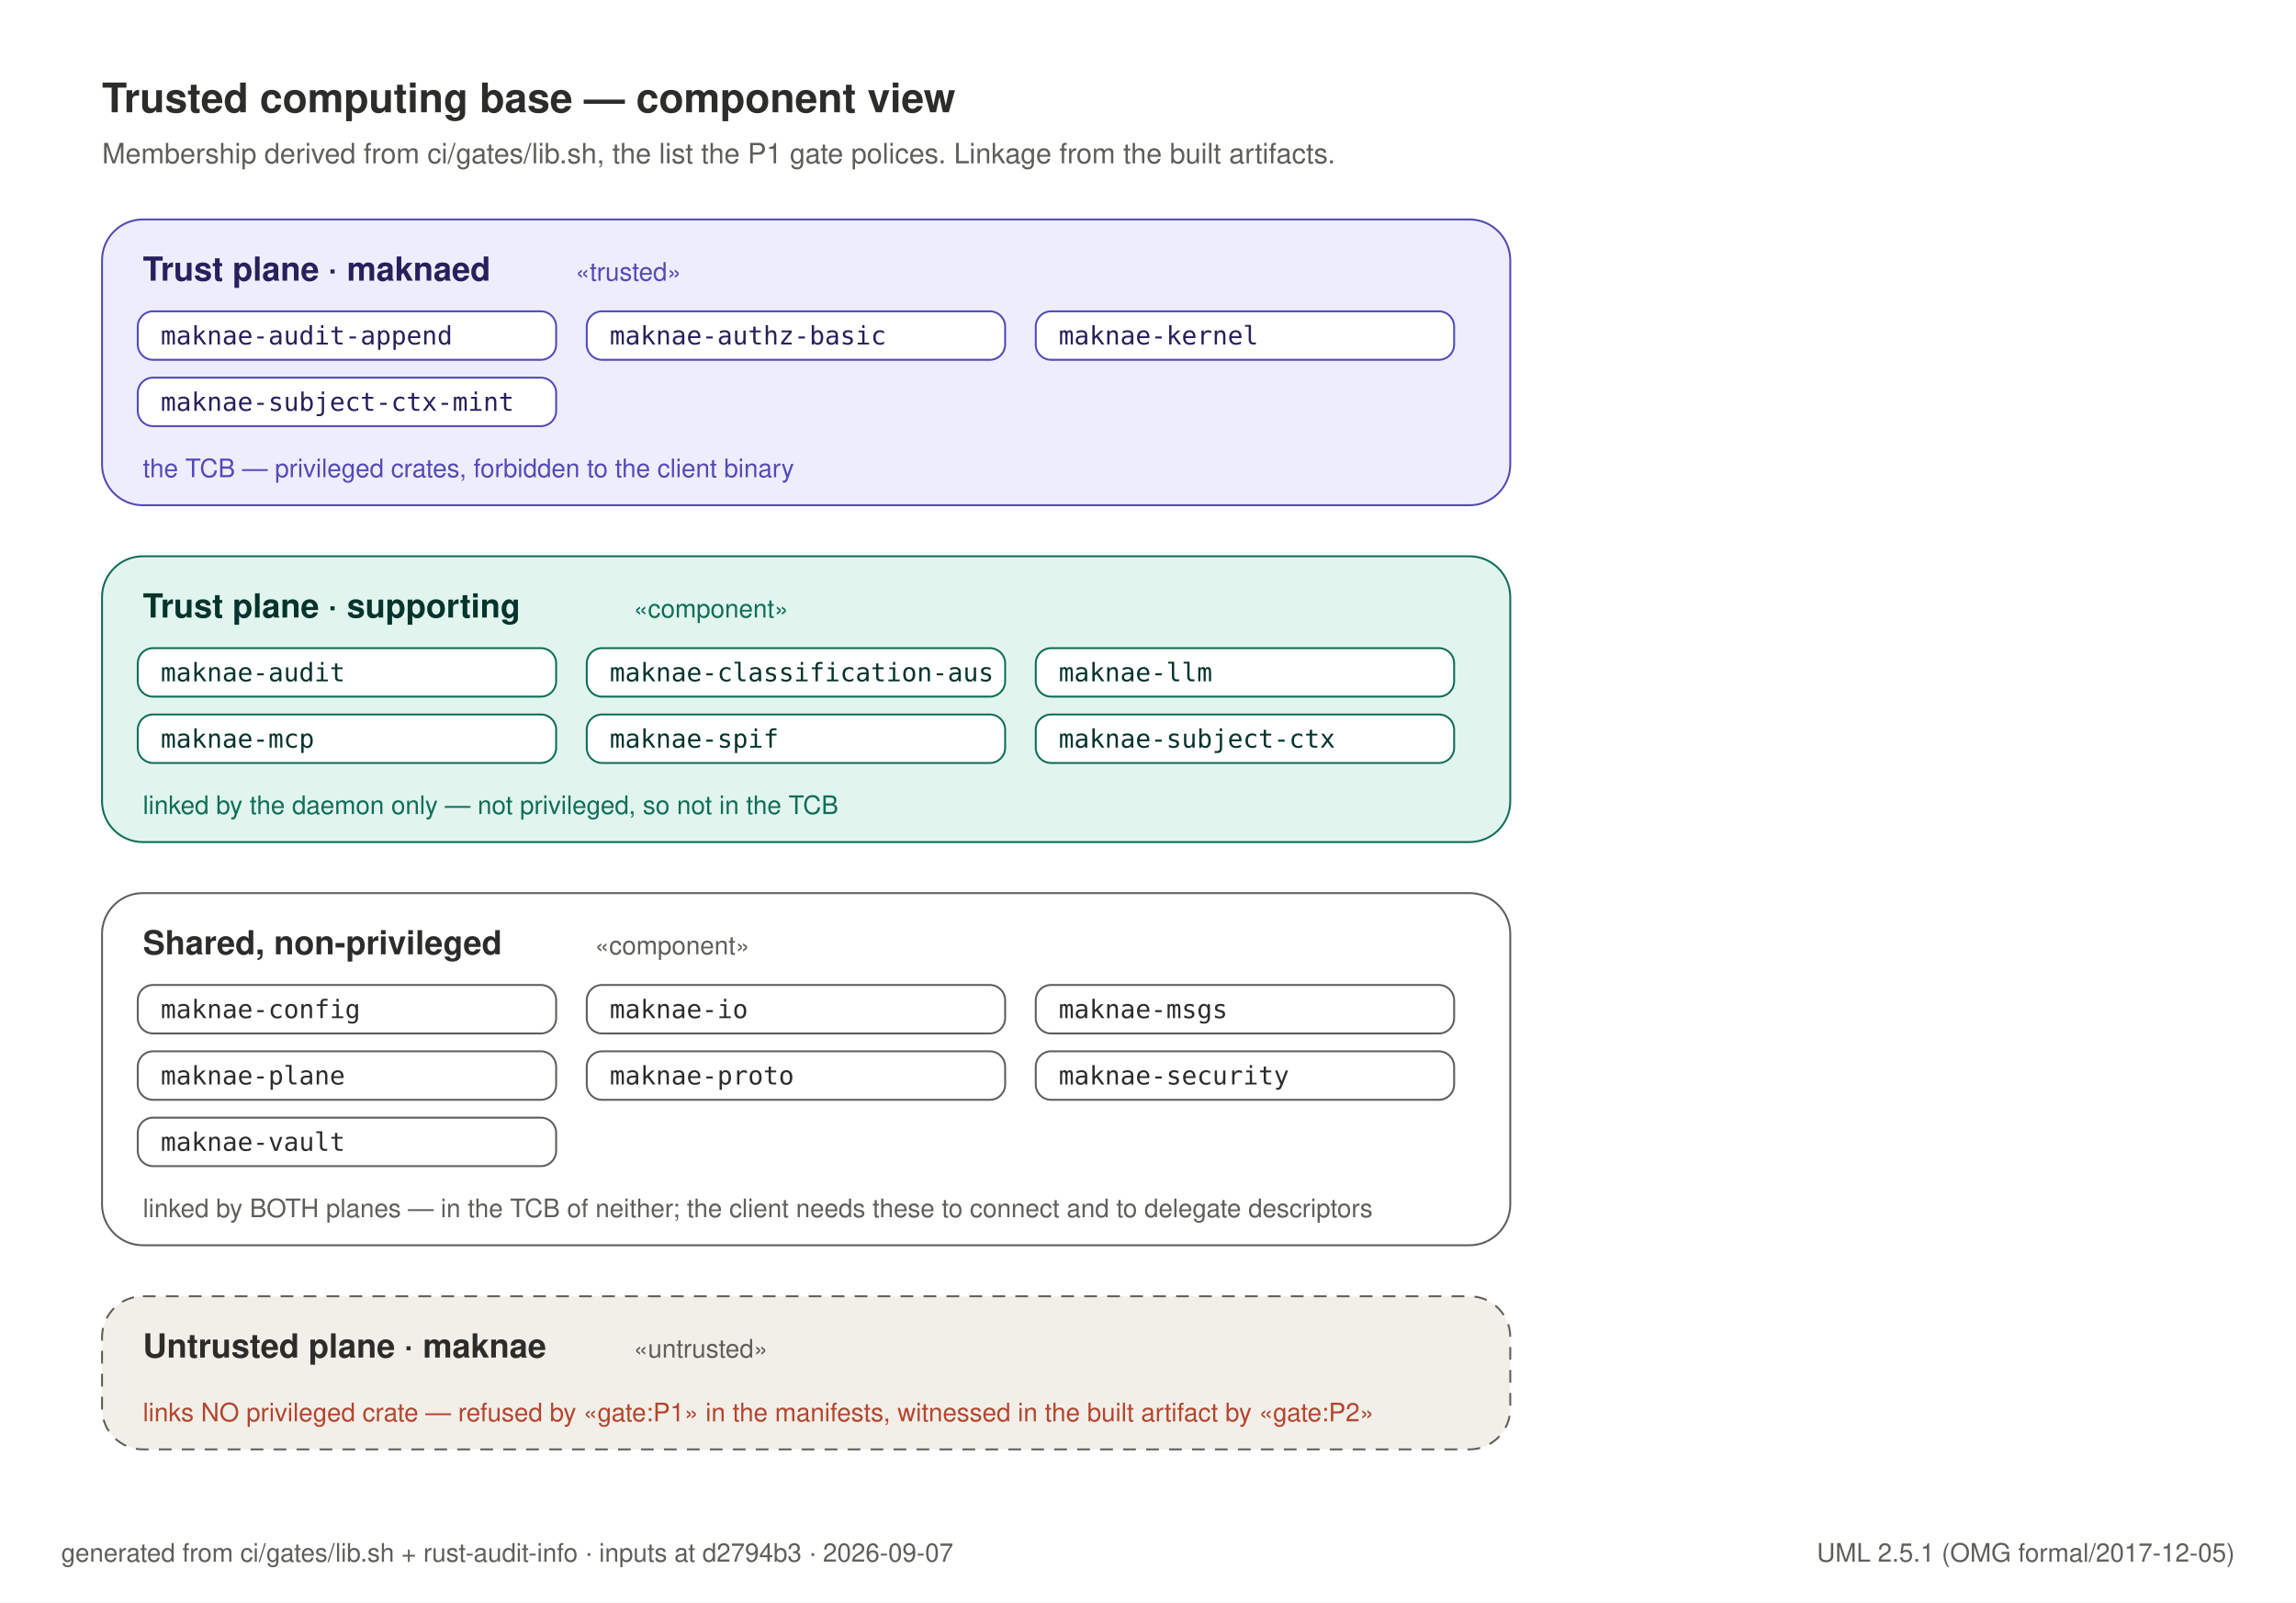
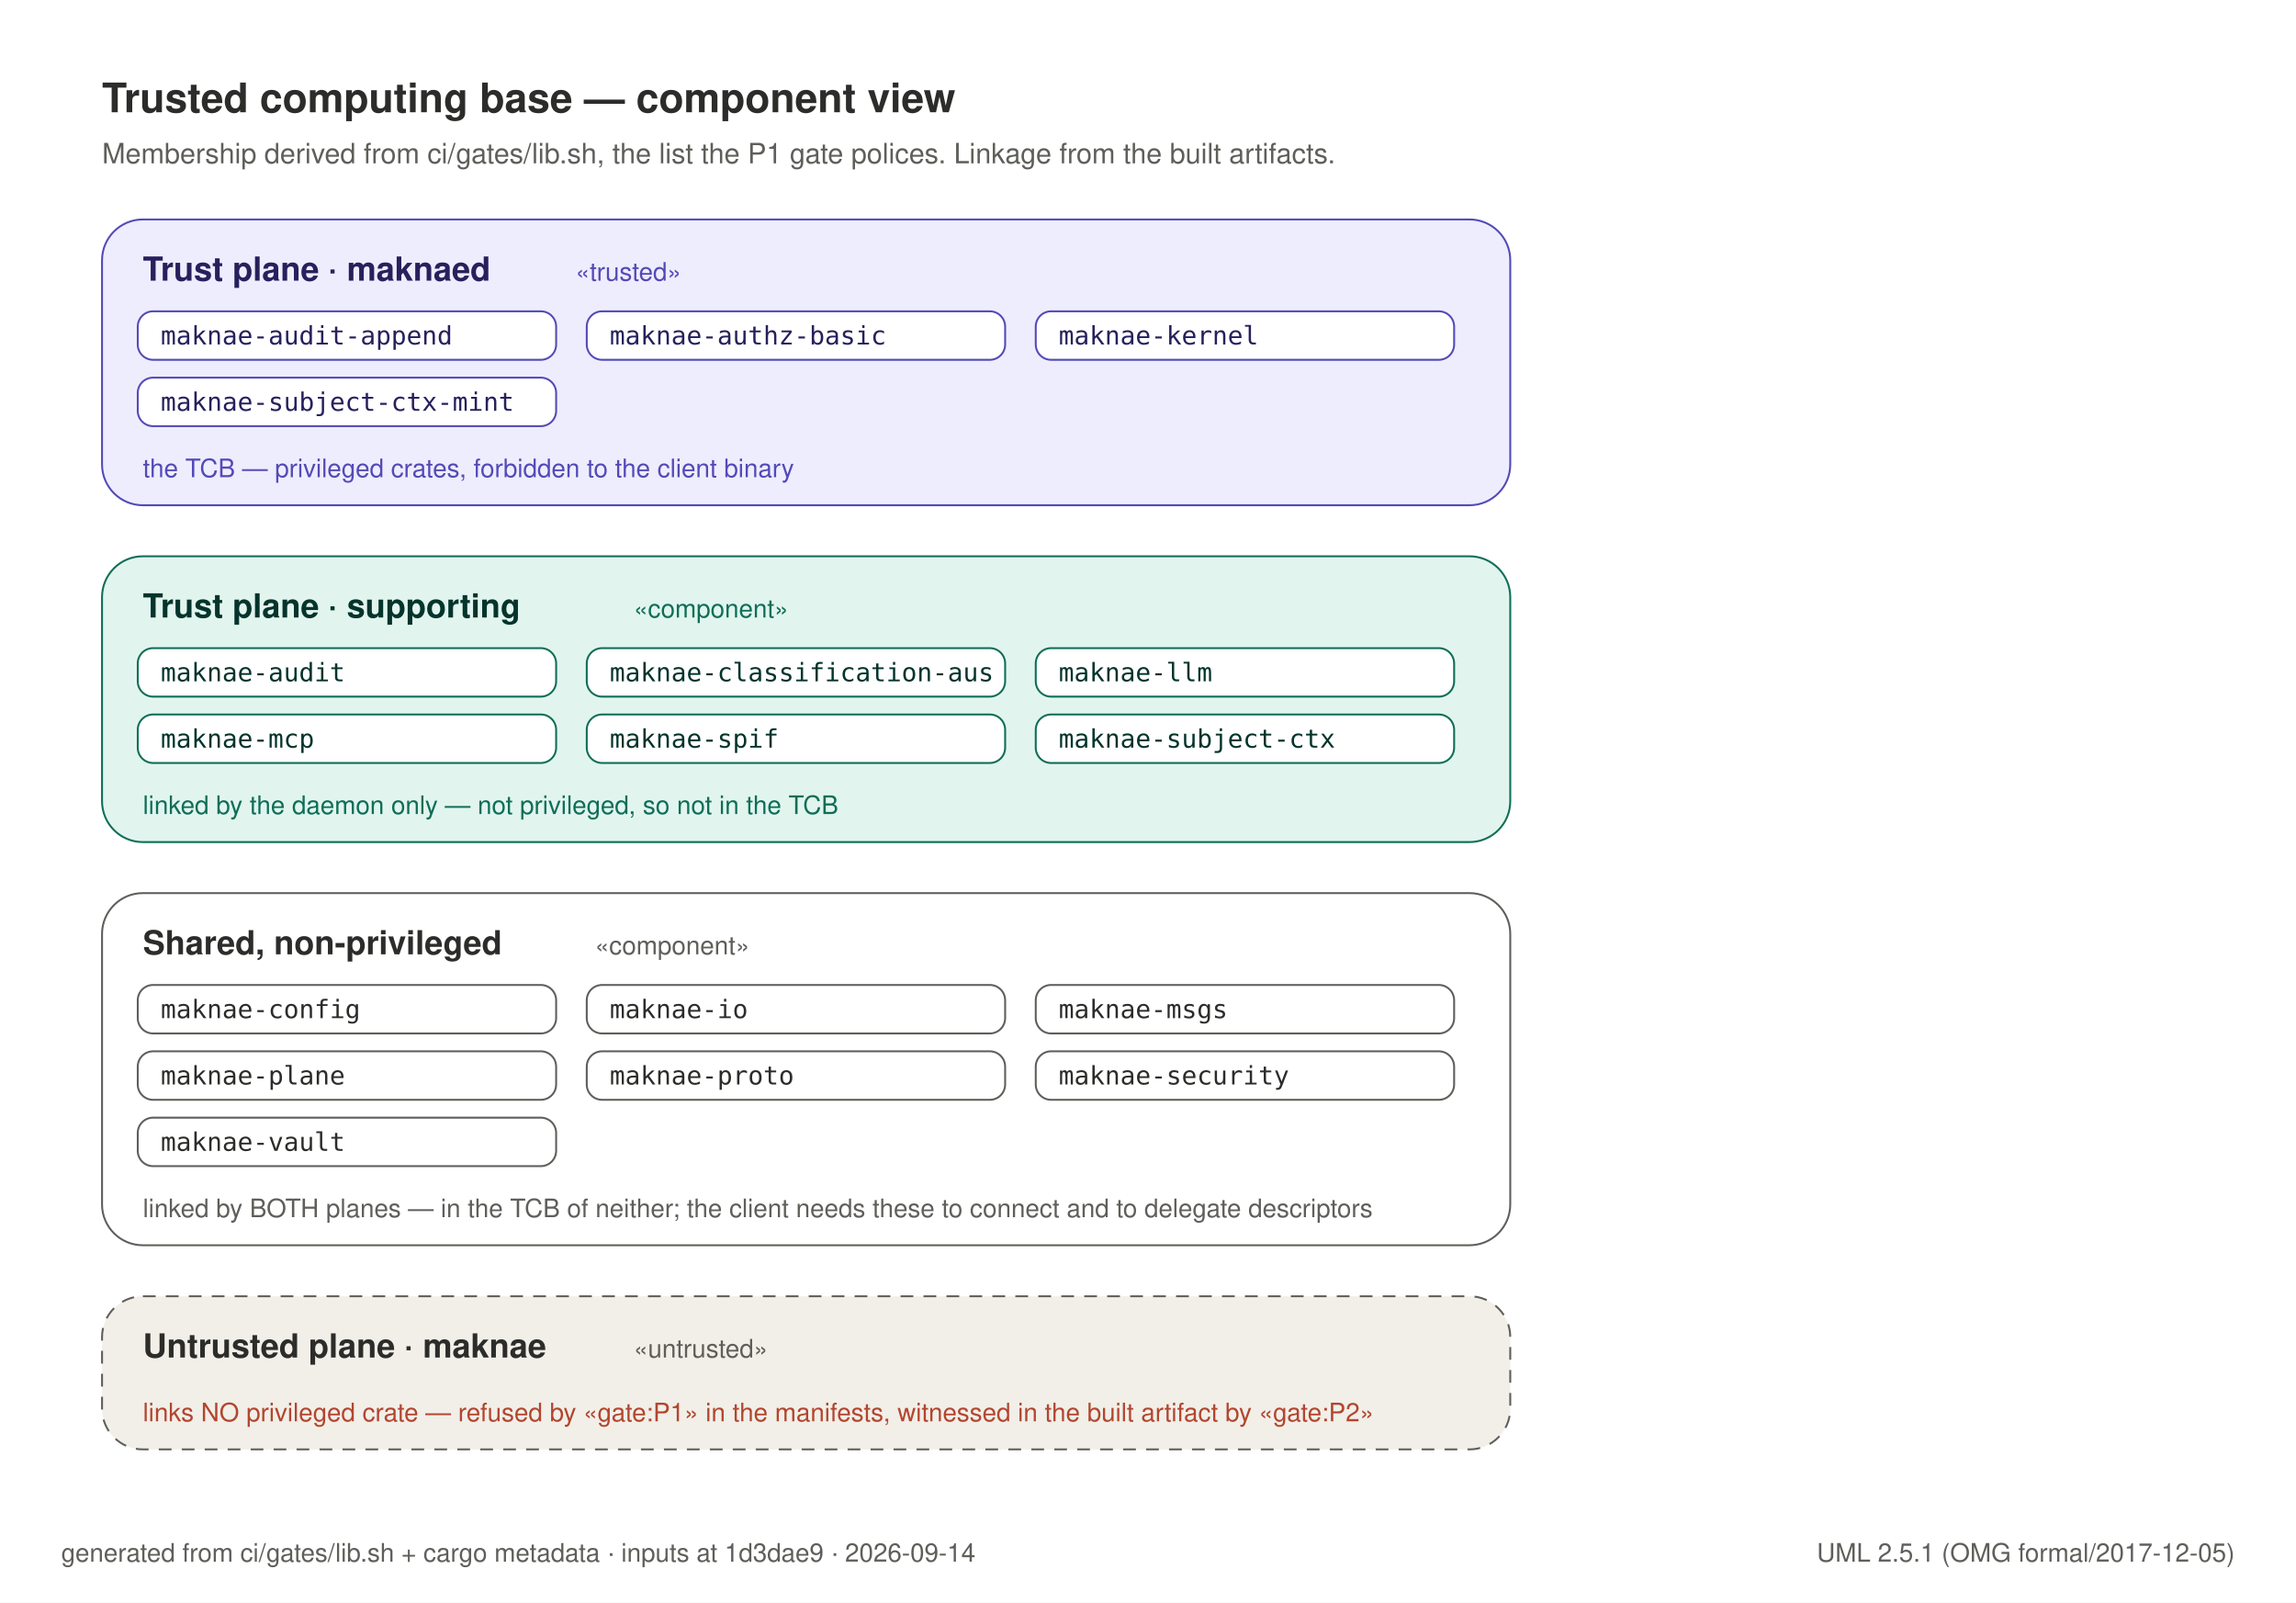
<svg xmlns="http://www.w3.org/2000/svg" width="900" height="628" viewBox="0 0 900 628" role="img">
  <rect x="0" y="0" width="900" height="628" fill="#FFFFFF" />
  <text x="40" y="44" text-anchor="start" font-family="Helvetica, Arial, sans-serif" font-size="16" font-weight="600" fill="#2C2C2A">Trusted computing base — component view</text>
  <text x="40" y="64" text-anchor="start" font-family="Helvetica, Arial, sans-serif" font-size="11" font-weight="400" fill="#5F5E5A">Membership derived from ci/gates/lib.sh, the list the P1 gate polices. Linkage from the built artifacts.</text>
  <rect x="40" y="86" width="552" height="112" rx="16" fill="#EEEDFE" stroke="#534AB7" stroke-width="0.75" />
  <text x="56" y="110" text-anchor="start" font-family="Helvetica, Arial, sans-serif" font-size="13" font-weight="600" fill="#26215C">Trust plane · maknaed</text>
  <text x="225.6" y="110" text-anchor="start" font-family="Helvetica, Arial, sans-serif" font-size="10" font-weight="400" fill="#534AB7">«trusted»</text>
  <rect x="54" y="122" width="164" height="19" rx="6" fill="#FFFFFF" stroke="#534AB7" stroke-width="0.75" />
  <text x="63" y="135" text-anchor="start" font-family="ui-monospace, SFMono-Regular, Menlo, monospace" font-size="10" font-weight="500" fill="#26215C">maknae-audit-append</text>
  <rect x="230" y="122" width="164" height="19" rx="6" fill="#FFFFFF" stroke="#534AB7" stroke-width="0.75" />
  <text x="239" y="135" text-anchor="start" font-family="ui-monospace, SFMono-Regular, Menlo, monospace" font-size="10" font-weight="500" fill="#26215C">maknae-authz-basic</text>
  <rect x="406" y="122" width="164" height="19" rx="6" fill="#FFFFFF" stroke="#534AB7" stroke-width="0.75" />
  <text x="415" y="135" text-anchor="start" font-family="ui-monospace, SFMono-Regular, Menlo, monospace" font-size="10" font-weight="500" fill="#26215C">maknae-kernel</text>
  <rect x="54" y="148" width="164" height="19" rx="6" fill="#FFFFFF" stroke="#534AB7" stroke-width="0.75" />
  <text x="63" y="161" text-anchor="start" font-family="ui-monospace, SFMono-Regular, Menlo, monospace" font-size="10" font-weight="500" fill="#26215C">maknae-subject-ctx-mint</text>
  <text x="56" y="187" text-anchor="start" font-family="Helvetica, Arial, sans-serif" font-size="10" font-weight="400" fill="#534AB7">the TCB — privileged crates, forbidden to the client binary</text>
  <rect x="40" y="218" width="552" height="112" rx="16" fill="#E1F5EE" stroke="#0F6E56" stroke-width="0.75" />
  <text x="56" y="242" text-anchor="start" font-family="Helvetica, Arial, sans-serif" font-size="13" font-weight="600" fill="#04342C">Trust plane · supporting</text>
  <text x="248.4" y="242" text-anchor="start" font-family="Helvetica, Arial, sans-serif" font-size="10" font-weight="400" fill="#0F6E56">«component»</text>
  <rect x="54" y="254" width="164" height="19" rx="6" fill="#FFFFFF" stroke="#0F6E56" stroke-width="0.75" />
  <text x="63" y="267" text-anchor="start" font-family="ui-monospace, SFMono-Regular, Menlo, monospace" font-size="10" font-weight="500" fill="#04342C">maknae-audit</text>
  <rect x="230" y="254" width="164" height="19" rx="6" fill="#FFFFFF" stroke="#0F6E56" stroke-width="0.75" />
  <text x="239" y="267" text-anchor="start" font-family="ui-monospace, SFMono-Regular, Menlo, monospace" font-size="10" font-weight="500" fill="#04342C">maknae-classification-aus</text>
  <rect x="406" y="254" width="164" height="19" rx="6" fill="#FFFFFF" stroke="#0F6E56" stroke-width="0.75" />
  <text x="415" y="267" text-anchor="start" font-family="ui-monospace, SFMono-Regular, Menlo, monospace" font-size="10" font-weight="500" fill="#04342C">maknae-llm</text>
  <rect x="54" y="280" width="164" height="19" rx="6" fill="#FFFFFF" stroke="#0F6E56" stroke-width="0.75" />
  <text x="63" y="293" text-anchor="start" font-family="ui-monospace, SFMono-Regular, Menlo, monospace" font-size="10" font-weight="500" fill="#04342C">maknae-mcp</text>
  <rect x="230" y="280" width="164" height="19" rx="6" fill="#FFFFFF" stroke="#0F6E56" stroke-width="0.75" />
  <text x="239" y="293" text-anchor="start" font-family="ui-monospace, SFMono-Regular, Menlo, monospace" font-size="10" font-weight="500" fill="#04342C">maknae-spif</text>
  <rect x="406" y="280" width="164" height="19" rx="6" fill="#FFFFFF" stroke="#0F6E56" stroke-width="0.75" />
  <text x="415" y="293" text-anchor="start" font-family="ui-monospace, SFMono-Regular, Menlo, monospace" font-size="10" font-weight="500" fill="#04342C">maknae-subject-ctx</text>
  <text x="56" y="319" text-anchor="start" font-family="Helvetica, Arial, sans-serif" font-size="10" font-weight="400" fill="#0F6E56">linked by the daemon only — not privileged, so not in the TCB</text>
  <rect x="40" y="350" width="552" height="138" rx="16" fill="#FFFFFF" stroke="#5F5E5A" stroke-width="0.75" />
  <text x="56" y="374" text-anchor="start" font-family="Helvetica, Arial, sans-serif" font-size="13" font-weight="600" fill="#2C2C2A">Shared, non-privileged</text>
  <text x="233.2" y="374" text-anchor="start" font-family="Helvetica, Arial, sans-serif" font-size="10" font-weight="400" fill="#5F5E5A">«component»</text>
  <rect x="54" y="386" width="164" height="19" rx="6" fill="#FFFFFF" stroke="#5F5E5A" stroke-width="0.75" />
  <text x="63" y="399" text-anchor="start" font-family="ui-monospace, SFMono-Regular, Menlo, monospace" font-size="10" font-weight="500" fill="#2C2C2A">maknae-config</text>
  <rect x="230" y="386" width="164" height="19" rx="6" fill="#FFFFFF" stroke="#5F5E5A" stroke-width="0.75" />
  <text x="239" y="399" text-anchor="start" font-family="ui-monospace, SFMono-Regular, Menlo, monospace" font-size="10" font-weight="500" fill="#2C2C2A">maknae-io</text>
  <rect x="406" y="386" width="164" height="19" rx="6" fill="#FFFFFF" stroke="#5F5E5A" stroke-width="0.75" />
  <text x="415" y="399" text-anchor="start" font-family="ui-monospace, SFMono-Regular, Menlo, monospace" font-size="10" font-weight="500" fill="#2C2C2A">maknae-msgs</text>
  <rect x="54" y="412" width="164" height="19" rx="6" fill="#FFFFFF" stroke="#5F5E5A" stroke-width="0.75" />
  <text x="63" y="425" text-anchor="start" font-family="ui-monospace, SFMono-Regular, Menlo, monospace" font-size="10" font-weight="500" fill="#2C2C2A">maknae-plane</text>
  <rect x="230" y="412" width="164" height="19" rx="6" fill="#FFFFFF" stroke="#5F5E5A" stroke-width="0.75" />
  <text x="239" y="425" text-anchor="start" font-family="ui-monospace, SFMono-Regular, Menlo, monospace" font-size="10" font-weight="500" fill="#2C2C2A">maknae-proto</text>
  <rect x="406" y="412" width="164" height="19" rx="6" fill="#FFFFFF" stroke="#5F5E5A" stroke-width="0.75" />
  <text x="415" y="425" text-anchor="start" font-family="ui-monospace, SFMono-Regular, Menlo, monospace" font-size="10" font-weight="500" fill="#2C2C2A">maknae-security</text>
  <rect x="54" y="438" width="164" height="19" rx="6" fill="#FFFFFF" stroke="#5F5E5A" stroke-width="0.75" />
  <text x="63" y="451" text-anchor="start" font-family="ui-monospace, SFMono-Regular, Menlo, monospace" font-size="10" font-weight="500" fill="#2C2C2A">maknae-vault</text>
  <text x="56" y="477" text-anchor="start" font-family="Helvetica, Arial, sans-serif" font-size="10" font-weight="400" fill="#5F5E5A">linked by BOTH planes — in the TCB of neither; the client needs these to connect and to delegate descriptors</text>
  <rect x="40" y="508" width="552" height="60" rx="16" fill="#F1EFE8" stroke="#5F5E5A" stroke-width="0.75" stroke-dasharray="5 4" />
  <text x="56" y="532" text-anchor="start" font-family="Helvetica, Arial, sans-serif" font-size="13" font-weight="600" fill="#2C2C2A">Untrusted plane · maknae</text>
  <text x="248.4" y="532" text-anchor="start" font-family="Helvetica, Arial, sans-serif" font-size="10" font-weight="400" fill="#5F5E5A">«untrusted»</text>
  <text x="56" y="557" text-anchor="start" font-family="Helvetica, Arial, sans-serif" font-size="10" font-weight="400" fill="#B3452F">links NO privileged crate — refused by «gate:P1» in the manifests, witnessed in the built artifact by «gate:P2»</text>
-   <text x="24" y="612" text-anchor="start" font-family="Helvetica, Arial, sans-serif" font-size="10" font-weight="400" fill="#5F5E5A">generated from ci/gates/lib.sh + rust-audit-info · inputs at d2794b3 · 2026-09-07</text>
+   <text x="24" y="612" text-anchor="start" font-family="Helvetica, Arial, sans-serif" font-size="10" font-weight="400" fill="#5F5E5A">generated from ci/gates/lib.sh + cargo metadata · inputs at 1d3dae9 · 2026-09-14</text>
  <text x="876" y="612" text-anchor="end" font-family="Helvetica, Arial, sans-serif" font-size="10" font-weight="400" fill="#5F5E5A">UML 2.5.1 (OMG formal/2017-12-05)</text>
</svg>
